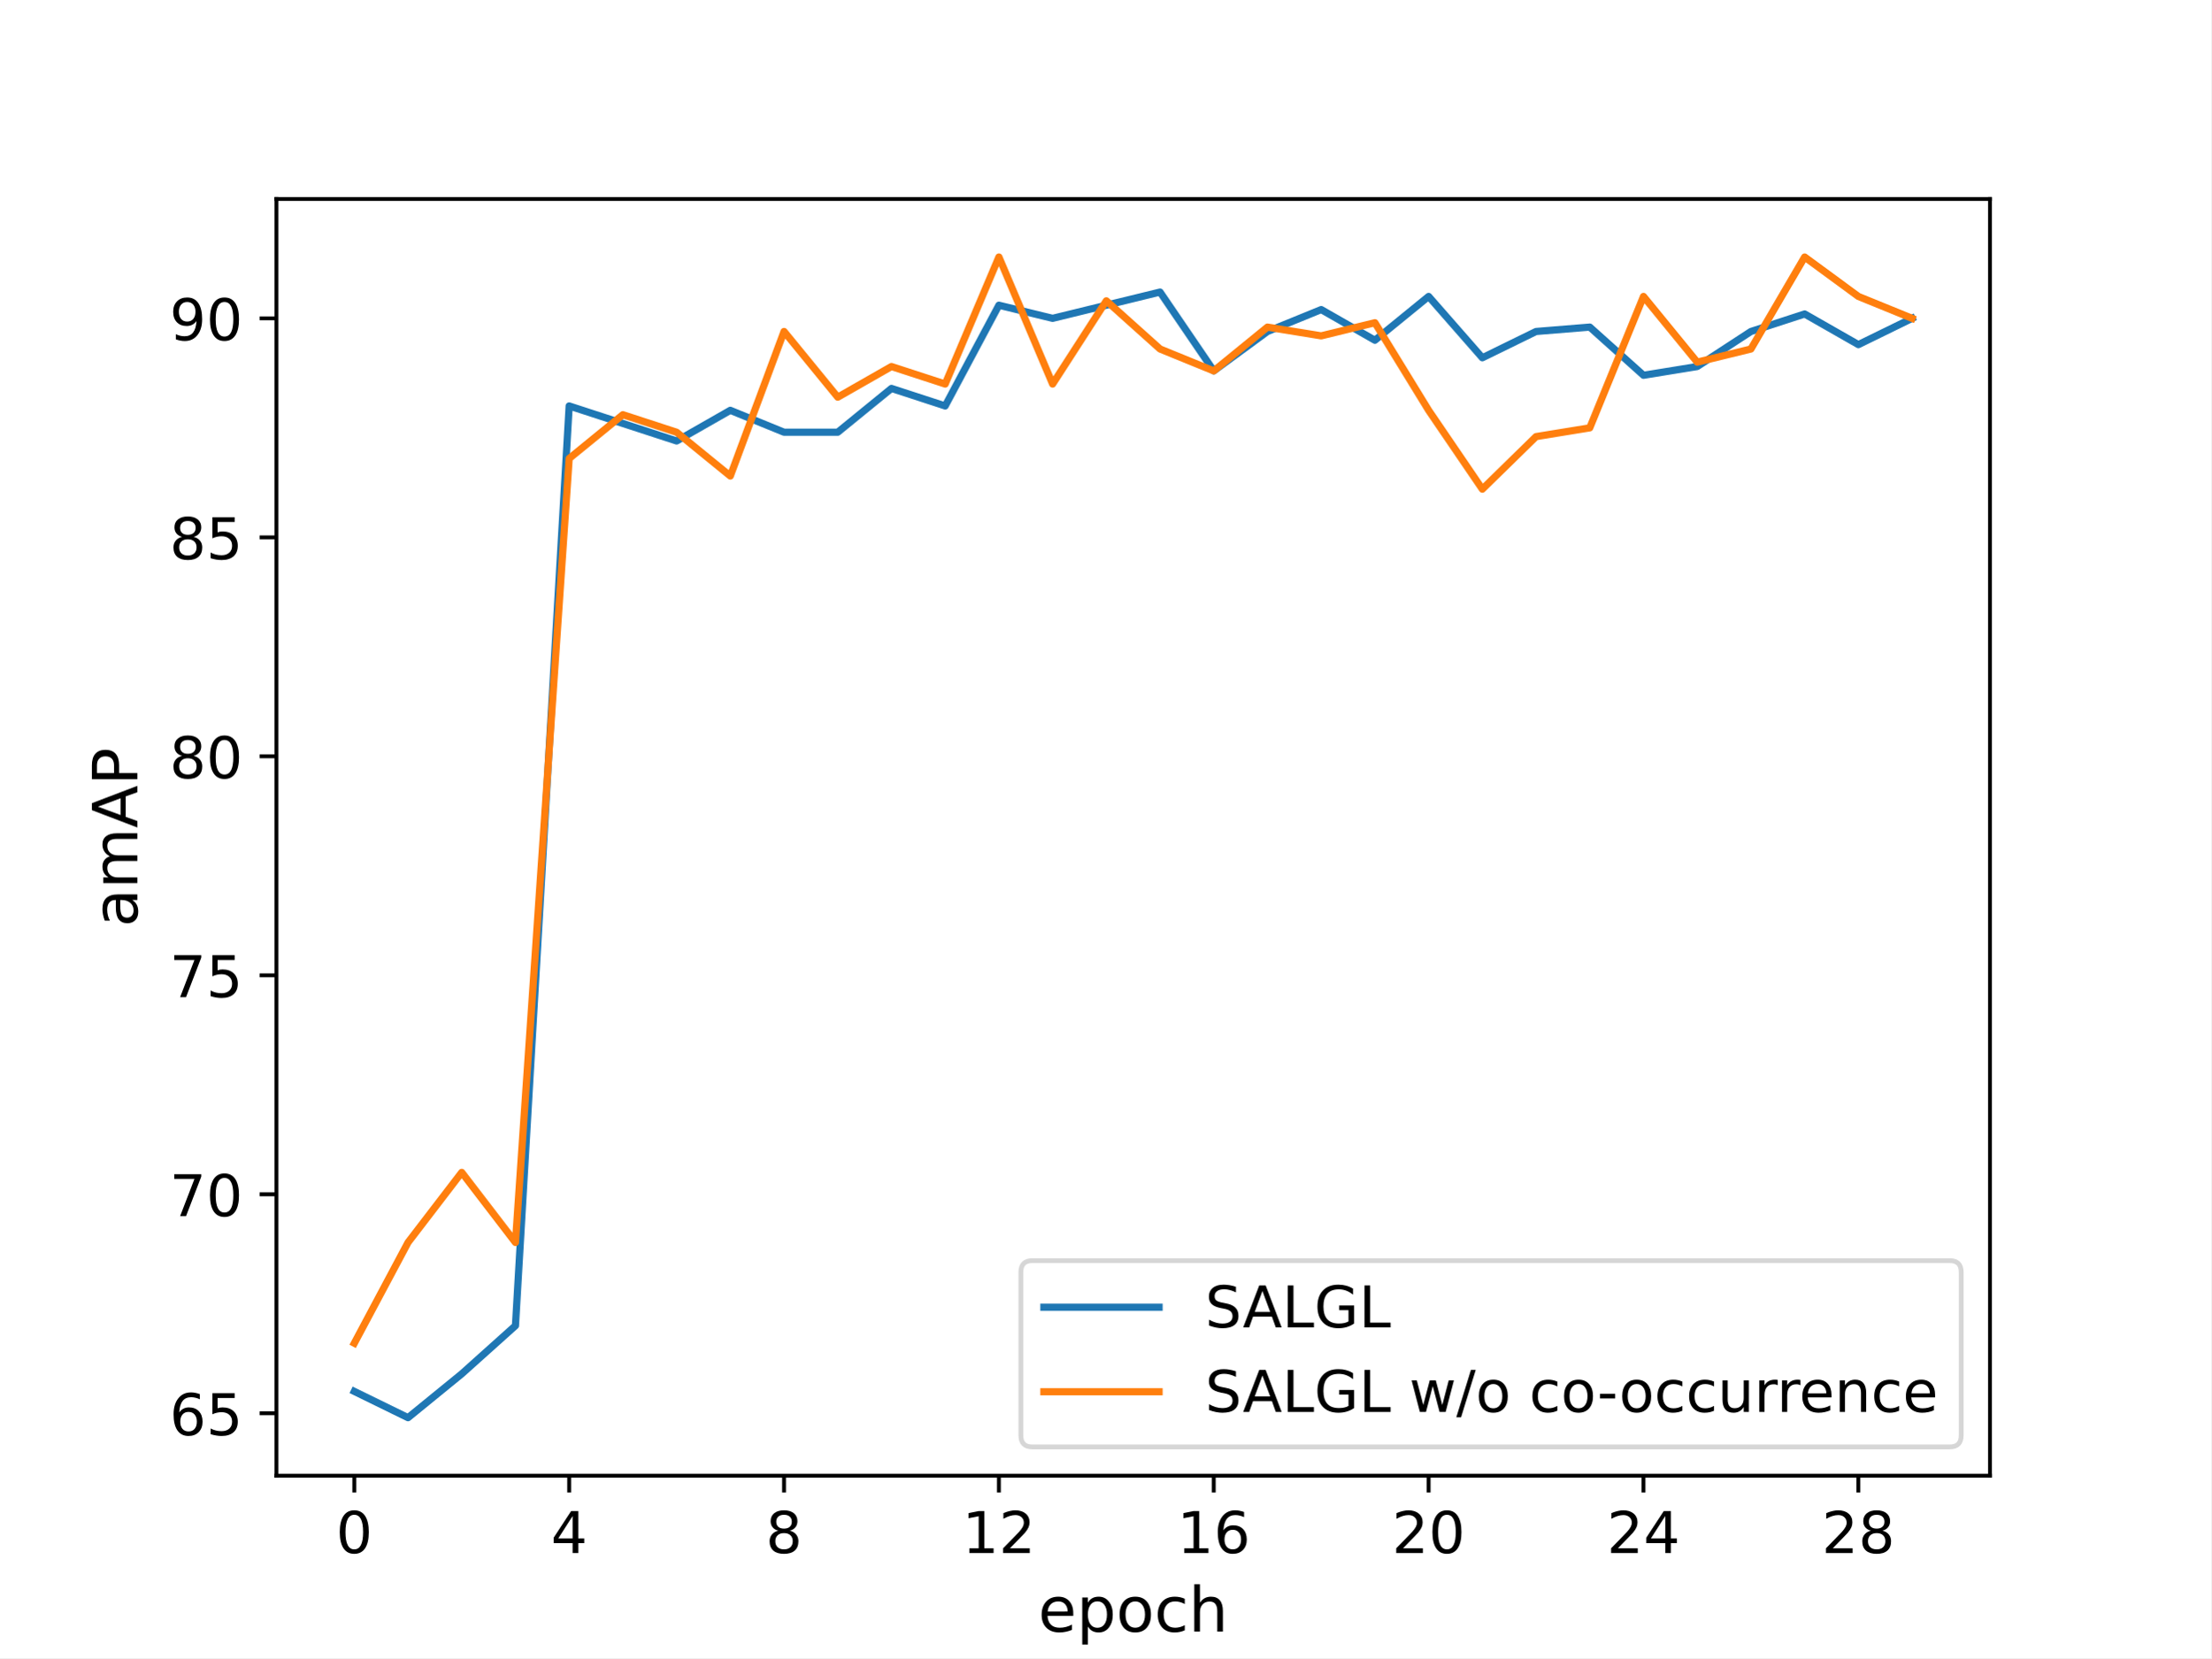
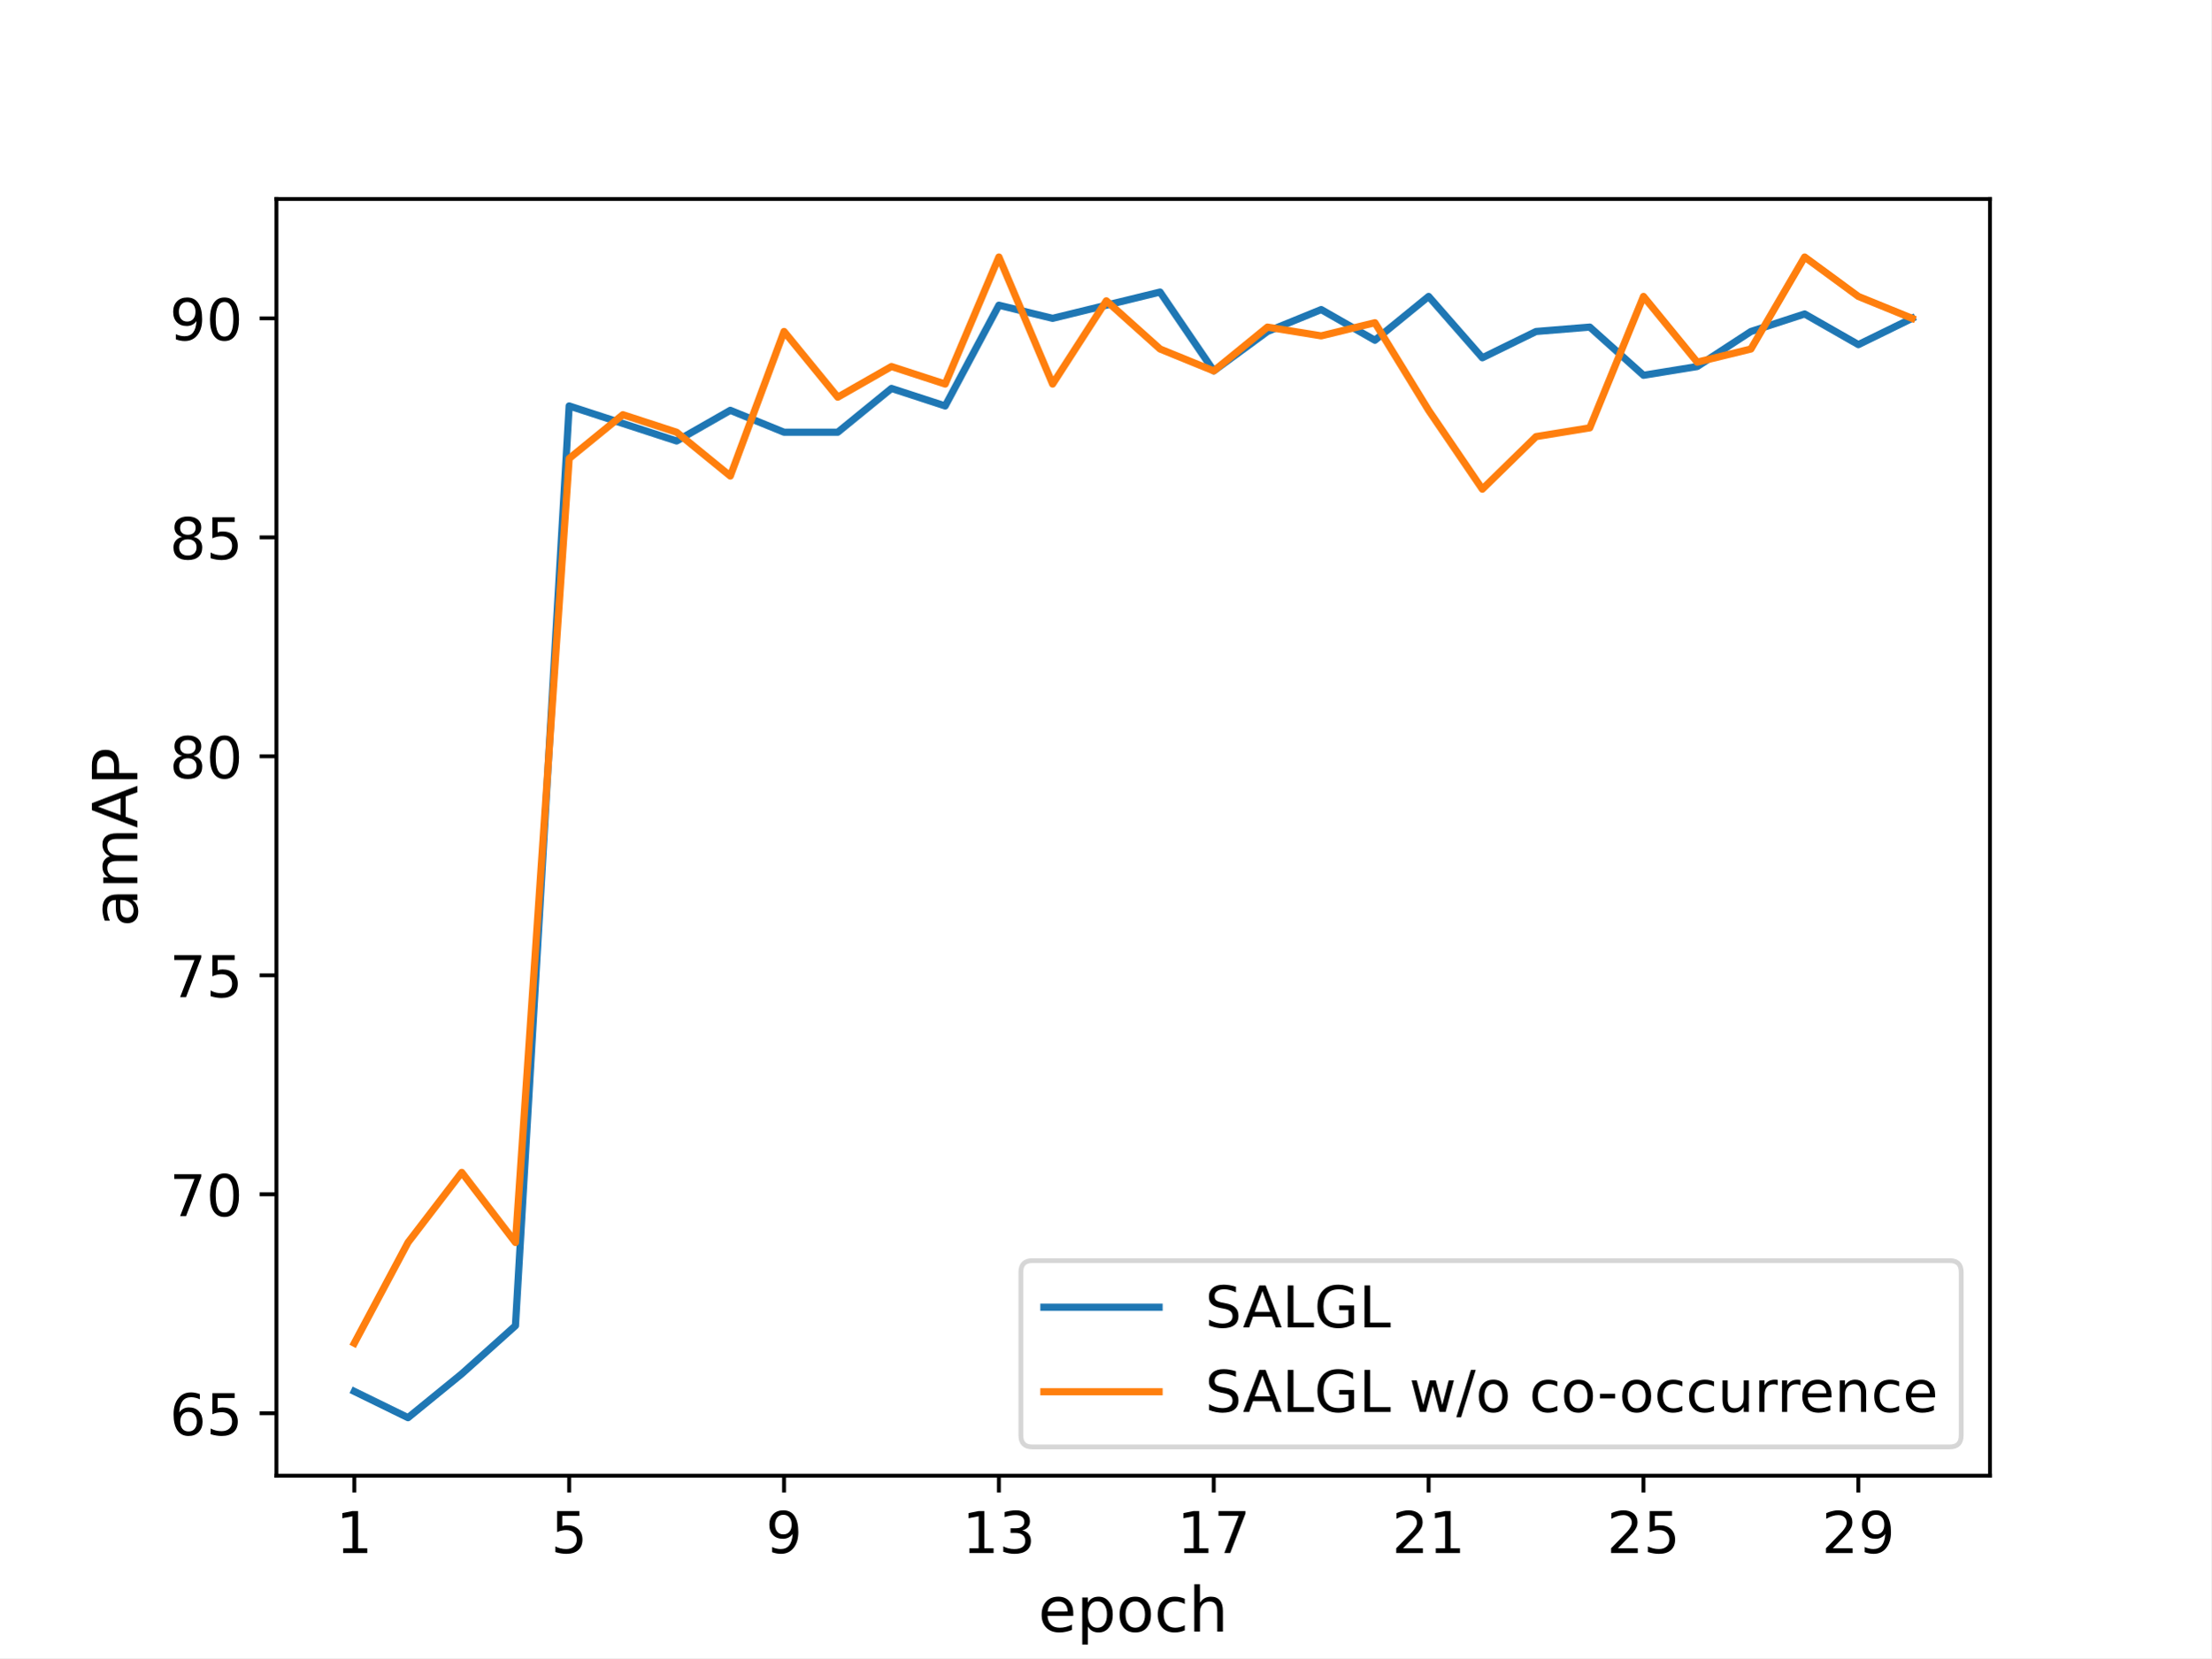
<svg xmlns="http://www.w3.org/2000/svg" xmlns:xlink="http://www.w3.org/1999/xlink" width="460.8pt" height="345.6pt" viewBox="0 0 460.8 345.6" version="1.1">
  <defs>
    <style type="text/css">*{stroke-linejoin: round; stroke-linecap: butt}</style>
  </defs>
  <g id="figure_1">
    <g id="patch_1">
      <path d="M 0 345.6  L 460.8 345.6  L 460.8 0  L 0 0  z " style="fill: #ffffff" />
    </g>
    <g id="axes_1">
      <g id="patch_2">
        <path d="M 57.6 307.584  L 414.72 307.584  L 414.72 41.472  L 57.6 41.472  z " style="fill: #ffffff" />
      </g>
      <g id="matplotlib.axis_1">
        <g id="xtick_1">
          <g id="line2d_1">
            <defs>
-               <path id="m5f0290ce56" d="M 0 0  L 0 3.5  " style="stroke: #000000; stroke-width: 0.8" />
-             </defs>
-             <g>
-               <use xlink:href="#m5f0290ce56" x="73.833" y="307.584" style="stroke: #000000; stroke-width: 0.8" />
+               <path id="m242e1152fc" d="M 0 0  L 0 3.5  " style="stroke: #000000; stroke-width: 0.8" />
+             </defs>
+             <g>
+               <use xlink:href="#m242e1152fc" x="73.833" y="307.584" style="stroke: #000000; stroke-width: 0.8" />
            </g>
          </g>
          <g id="text_1">
            <g transform="translate(70.01523 323.7021) scale(0.12 -0.12)">
              <defs>
-                 <path id="DejaVuSans-30" d="M 2034 4250  Q 1547 4250 1301 3770  Q 1056 3291 1056 2328  Q 1056 1369 1301 889  Q 1547 409 2034 409  Q 2525 409 2770 889  Q 3016 1369 3016 2328  Q 3016 3291 2770 3770  Q 2525 4250 2034 4250  z M 2034 4750  Q 2819 4750 3233 4129  Q 3647 3509 3647 2328  Q 3647 1150 3233 529  Q 2819 -91 2034 -91  Q 1250 -91 836 529  Q 422 1150 422 2328  Q 422 3509 836 4129  Q 1250 4750 2034 4750  z " transform="scale(0.015625)" />
-               </defs>
-               <use xlink:href="#DejaVuSans-30" />
+                 <path id="DejaVuSans-31" d="M 794 531  L 1825 531  L 1825 4091  L 703 3866  L 703 4441  L 1819 4666  L 2450 4666  L 2450 531  L 3481 531  L 3481 0  L 794 0  L 794 531  z " transform="scale(0.015625)" />
+               </defs>
+               <use xlink:href="#DejaVuSans-31" />
            </g>
          </g>
        </g>
        <g id="xtick_2">
          <g id="line2d_2">
            <g>
-               <use xlink:href="#m5f0290ce56" x="118.613" y="307.584" style="stroke: #000000; stroke-width: 0.8" />
+               <use xlink:href="#m242e1152fc" x="118.613" y="307.584" style="stroke: #000000; stroke-width: 0.8" />
            </g>
          </g>
          <g id="text_2">
            <g transform="translate(114.7952 323.7021) scale(0.12 -0.12)">
              <defs>
-                 <path id="DejaVuSans-34" d="M 2419 4116  L 825 1625  L 2419 1625  L 2419 4116  z M 2253 4666  L 3047 4666  L 3047 1625  L 3713 1625  L 3713 1100  L 3047 1100  L 3047 0  L 2419 0  L 2419 1100  L 313 1100  L 313 1709  L 2253 4666  z " transform="scale(0.015625)" />
-               </defs>
-               <use xlink:href="#DejaVuSans-34" />
+                 <path id="DejaVuSans-35" d="M 691 4666  L 3169 4666  L 3169 4134  L 1269 4134  L 1269 2991  Q 1406 3038 1543 3061  Q 1681 3084 1819 3084  Q 2600 3084 3056 2656  Q 3513 2228 3513 1497  Q 3513 744 3044 326  Q 2575 -91 1722 -91  Q 1428 -91 1123 -41  Q 819 9 494 109  L 494 744  Q 775 591 1075 516  Q 1375 441 1709 441  Q 2250 441 2565 725  Q 2881 1009 2881 1497  Q 2881 1984 2565 2268  Q 2250 2553 1709 2553  Q 1456 2553 1204 2497  Q 953 2441 691 2322  L 691 4666  z " transform="scale(0.015625)" />
+               </defs>
+               <use xlink:href="#DejaVuSans-35" />
            </g>
          </g>
        </g>
        <g id="xtick_3">
          <g id="line2d_3">
            <g>
-               <use xlink:href="#m5f0290ce56" x="163.393" y="307.584" style="stroke: #000000; stroke-width: 0.8" />
+               <use xlink:href="#m242e1152fc" x="163.393" y="307.584" style="stroke: #000000; stroke-width: 0.8" />
            </g>
          </g>
          <g id="text_3">
            <g transform="translate(159.5751 323.7021) scale(0.12 -0.12)">
              <defs>
-                 <path id="DejaVuSans-38" d="M 2034 2216  Q 1584 2216 1326 1975  Q 1069 1734 1069 1313  Q 1069 891 1326 650  Q 1584 409 2034 409  Q 2484 409 2743 651  Q 3003 894 3003 1313  Q 3003 1734 2745 1975  Q 2488 2216 2034 2216  z M 1403 2484  Q 997 2584 770 2862  Q 544 3141 544 3541  Q 544 4100 942 4425  Q 1341 4750 2034 4750  Q 2731 4750 3128 4425  Q 3525 4100 3525 3541  Q 3525 3141 3298 2862  Q 3072 2584 2669 2484  Q 3125 2378 3379 2068  Q 3634 1759 3634 1313  Q 3634 634 3220 271  Q 2806 -91 2034 -91  Q 1263 -91 848 271  Q 434 634 434 1313  Q 434 1759 690 2068  Q 947 2378 1403 2484  z M 1172 3481  Q 1172 3119 1398 2916  Q 1625 2713 2034 2713  Q 2441 2713 2670 2916  Q 2900 3119 2900 3481  Q 2900 3844 2670 4047  Q 2441 4250 2034 4250  Q 1625 4250 1398 4047  Q 1172 3844 1172 3481  z " transform="scale(0.015625)" />
-               </defs>
-               <use xlink:href="#DejaVuSans-38" />
+                 <path id="DejaVuSans-39" d="M 703 97  L 703 672  Q 941 559 1184 500  Q 1428 441 1663 441  Q 2288 441 2617 861  Q 2947 1281 2994 2138  Q 2813 1869 2534 1725  Q 2256 1581 1919 1581  Q 1219 1581 811 2004  Q 403 2428 403 3163  Q 403 3881 828 4315  Q 1253 4750 1959 4750  Q 2769 4750 3195 4129  Q 3622 3509 3622 2328  Q 3622 1225 3098 567  Q 2575 -91 1691 -91  Q 1453 -91 1209 -44  Q 966 3 703 97  z M 1959 2075  Q 2384 2075 2632 2365  Q 2881 2656 2881 3163  Q 2881 3666 2632 3958  Q 2384 4250 1959 4250  Q 1534 4250 1286 3958  Q 1038 3666 1038 3163  Q 1038 2656 1286 2365  Q 1534 2075 1959 2075  z " transform="scale(0.015625)" />
+               </defs>
+               <use xlink:href="#DejaVuSans-39" />
            </g>
          </g>
        </g>
        <g id="xtick_4">
          <g id="line2d_4">
            <g>
-               <use xlink:href="#m5f0290ce56" x="208.173" y="307.584" style="stroke: #000000; stroke-width: 0.8" />
+               <use xlink:href="#m242e1152fc" x="208.173" y="307.584" style="stroke: #000000; stroke-width: 0.8" />
            </g>
          </g>
          <g id="text_4">
            <g transform="translate(200.5375 323.7021) scale(0.12 -0.12)">
              <defs>
-                 <path id="DejaVuSans-31" d="M 794 531  L 1825 531  L 1825 4091  L 703 3866  L 703 4441  L 1819 4666  L 2450 4666  L 2450 531  L 3481 531  L 3481 0  L 794 0  L 794 531  z " transform="scale(0.015625)" />
-                 <path id="DejaVuSans-32" d="M 1228 531  L 3431 531  L 3431 0  L 469 0  L 469 531  Q 828 903 1448 1529  Q 2069 2156 2228 2338  Q 2531 2678 2651 2914  Q 2772 3150 2772 3378  Q 2772 3750 2511 3984  Q 2250 4219 1831 4219  Q 1534 4219 1204 4116  Q 875 4013 500 3803  L 500 4441  Q 881 4594 1212 4672  Q 1544 4750 1819 4750  Q 2544 4750 2975 4387  Q 3406 4025 3406 3419  Q 3406 3131 3298 2873  Q 3191 2616 2906 2266  Q 2828 2175 2409 1742  Q 1991 1309 1228 531  z " transform="scale(0.015625)" />
+                 <path id="DejaVuSans-33" d="M 2597 2516  Q 3050 2419 3304 2112  Q 3559 1806 3559 1356  Q 3559 666 3084 287  Q 2609 -91 1734 -91  Q 1441 -91 1130 -33  Q 819 25 488 141  L 488 750  Q 750 597 1062 519  Q 1375 441 1716 441  Q 2309 441 2620 675  Q 2931 909 2931 1356  Q 2931 1769 2642 2001  Q 2353 2234 1838 2234  L 1294 2234  L 1294 2753  L 1863 2753  Q 2328 2753 2575 2939  Q 2822 3125 2822 3475  Q 2822 3834 2567 4026  Q 2313 4219 1838 4219  Q 1578 4219 1281 4162  Q 984 4106 628 3988  L 628 4550  Q 988 4650 1302 4700  Q 1616 4750 1894 4750  Q 2613 4750 3031 4423  Q 3450 4097 3450 3541  Q 3450 3153 3228 2886  Q 3006 2619 2597 2516  z " transform="scale(0.015625)" />
              </defs>
              <use xlink:href="#DejaVuSans-31" />
-               <use xlink:href="#DejaVuSans-32" x="63.623" />
+               <use xlink:href="#DejaVuSans-33" x="63.623" />
            </g>
          </g>
        </g>
        <g id="xtick_5">
          <g id="line2d_5">
            <g>
-               <use xlink:href="#m5f0290ce56" x="252.952" y="307.584" style="stroke: #000000; stroke-width: 0.8" />
+               <use xlink:href="#m242e1152fc" x="252.952" y="307.584" style="stroke: #000000; stroke-width: 0.8" />
            </g>
          </g>
          <g id="text_5">
            <g transform="translate(245.3175 323.7021) scale(0.12 -0.12)">
              <defs>
-                 <path id="DejaVuSans-36" d="M 2113 2584  Q 1688 2584 1439 2293  Q 1191 2003 1191 1497  Q 1191 994 1439 701  Q 1688 409 2113 409  Q 2538 409 2786 701  Q 3034 994 3034 1497  Q 3034 2003 2786 2293  Q 2538 2584 2113 2584  z M 3366 4563  L 3366 3988  Q 3128 4100 2886 4159  Q 2644 4219 2406 4219  Q 1781 4219 1451 3797  Q 1122 3375 1075 2522  Q 1259 2794 1537 2939  Q 1816 3084 2150 3084  Q 2853 3084 3261 2657  Q 3669 2231 3669 1497  Q 3669 778 3244 343  Q 2819 -91 2113 -91  Q 1303 -91 875 529  Q 447 1150 447 2328  Q 447 3434 972 4092  Q 1497 4750 2381 4750  Q 2619 4750 2861 4703  Q 3103 4656 3366 4563  z " transform="scale(0.015625)" />
+                 <path id="DejaVuSans-37" d="M 525 4666  L 3525 4666  L 3525 4397  L 1831 0  L 1172 0  L 2766 4134  L 525 4134  L 525 4666  z " transform="scale(0.015625)" />
              </defs>
              <use xlink:href="#DejaVuSans-31" />
-               <use xlink:href="#DejaVuSans-36" x="63.623" />
+               <use xlink:href="#DejaVuSans-37" x="63.623" />
            </g>
          </g>
        </g>
        <g id="xtick_6">
          <g id="line2d_6">
            <g>
-               <use xlink:href="#m5f0290ce56" x="297.732" y="307.584" style="stroke: #000000; stroke-width: 0.8" />
+               <use xlink:href="#m242e1152fc" x="297.732" y="307.584" style="stroke: #000000; stroke-width: 0.8" />
            </g>
          </g>
          <g id="text_6">
            <g transform="translate(290.0974 323.7021) scale(0.12 -0.12)">
+               <defs>
+                 <path id="DejaVuSans-32" d="M 1228 531  L 3431 531  L 3431 0  L 469 0  L 469 531  Q 828 903 1448 1529  Q 2069 2156 2228 2338  Q 2531 2678 2651 2914  Q 2772 3150 2772 3378  Q 2772 3750 2511 3984  Q 2250 4219 1831 4219  Q 1534 4219 1204 4116  Q 875 4013 500 3803  L 500 4441  Q 881 4594 1212 4672  Q 1544 4750 1819 4750  Q 2544 4750 2975 4387  Q 3406 4025 3406 3419  Q 3406 3131 3298 2873  Q 3191 2616 2906 2266  Q 2828 2175 2409 1742  Q 1991 1309 1228 531  z " transform="scale(0.015625)" />
+               </defs>
              <use xlink:href="#DejaVuSans-32" />
-               <use xlink:href="#DejaVuSans-30" x="63.623" />
+               <use xlink:href="#DejaVuSans-31" x="63.623" />
            </g>
          </g>
        </g>
        <g id="xtick_7">
          <g id="line2d_7">
            <g>
-               <use xlink:href="#m5f0290ce56" x="342.512" y="307.584" style="stroke: #000000; stroke-width: 0.8" />
+               <use xlink:href="#m242e1152fc" x="342.512" y="307.584" style="stroke: #000000; stroke-width: 0.8" />
            </g>
          </g>
          <g id="text_7">
            <g transform="translate(334.8774 323.7021) scale(0.12 -0.12)">
              <use xlink:href="#DejaVuSans-32" />
-               <use xlink:href="#DejaVuSans-34" x="63.623" />
+               <use xlink:href="#DejaVuSans-35" x="63.623" />
            </g>
          </g>
        </g>
        <g id="xtick_8">
          <g id="line2d_8">
            <g>
-               <use xlink:href="#m5f0290ce56" x="387.292" y="307.584" style="stroke: #000000; stroke-width: 0.8" />
+               <use xlink:href="#m242e1152fc" x="387.292" y="307.584" style="stroke: #000000; stroke-width: 0.8" />
            </g>
          </g>
          <g id="text_8">
            <g transform="translate(379.6573 323.7021) scale(0.12 -0.12)">
              <use xlink:href="#DejaVuSans-32" />
-               <use xlink:href="#DejaVuSans-38" x="63.623" />
+               <use xlink:href="#DejaVuSans-39" x="63.623" />
            </g>
          </g>
        </g>
        <g id="text_9">
          <g transform="translate(216.3634 340.0757) scale(0.13 -0.13)">
            <defs>
              <path id="DejaVuSans-65" d="M 3597 1894  L 3597 1613  L 953 1613  Q 991 1019 1311 708  Q 1631 397 2203 397  Q 2534 397 2845 478  Q 3156 559 3463 722  L 3463 178  Q 3153 47 2828 -22  Q 2503 -91 2169 -91  Q 1331 -91 842 396  Q 353 884 353 1716  Q 353 2575 817 3079  Q 1281 3584 2069 3584  Q 2775 3584 3186 3129  Q 3597 2675 3597 1894  z M 3022 2063  Q 3016 2534 2758 2815  Q 2500 3097 2075 3097  Q 1594 3097 1305 2825  Q 1016 2553 972 2059  L 3022 2063  z " transform="scale(0.015625)" />
              <path id="DejaVuSans-70" d="M 1159 525  L 1159 -1331  L 581 -1331  L 581 3500  L 1159 3500  L 1159 2969  Q 1341 3281 1617 3432  Q 1894 3584 2278 3584  Q 2916 3584 3314 3078  Q 3713 2572 3713 1747  Q 3713 922 3314 415  Q 2916 -91 2278 -91  Q 1894 -91 1617 61  Q 1341 213 1159 525  z M 3116 1747  Q 3116 2381 2855 2742  Q 2594 3103 2138 3103  Q 1681 3103 1420 2742  Q 1159 2381 1159 1747  Q 1159 1113 1420 752  Q 1681 391 2138 391  Q 2594 391 2855 752  Q 3116 1113 3116 1747  z " transform="scale(0.015625)" />
              <path id="DejaVuSans-6f" d="M 1959 3097  Q 1497 3097 1228 2736  Q 959 2375 959 1747  Q 959 1119 1226 758  Q 1494 397 1959 397  Q 2419 397 2687 759  Q 2956 1122 2956 1747  Q 2956 2369 2687 2733  Q 2419 3097 1959 3097  z M 1959 3584  Q 2709 3584 3137 3096  Q 3566 2609 3566 1747  Q 3566 888 3137 398  Q 2709 -91 1959 -91  Q 1206 -91 779 398  Q 353 888 353 1747  Q 353 2609 779 3096  Q 1206 3584 1959 3584  z " transform="scale(0.015625)" />
              <path id="DejaVuSans-63" d="M 3122 3366  L 3122 2828  Q 2878 2963 2633 3030  Q 2388 3097 2138 3097  Q 1578 3097 1268 2742  Q 959 2388 959 1747  Q 959 1106 1268 751  Q 1578 397 2138 397  Q 2388 397 2633 464  Q 2878 531 3122 666  L 3122 134  Q 2881 22 2623 -34  Q 2366 -91 2075 -91  Q 1284 -91 818 406  Q 353 903 353 1747  Q 353 2603 823 3093  Q 1294 3584 2113 3584  Q 2378 3584 2631 3529  Q 2884 3475 3122 3366  z " transform="scale(0.015625)" />
              <path id="DejaVuSans-68" d="M 3513 2113  L 3513 0  L 2938 0  L 2938 2094  Q 2938 2591 2744 2837  Q 2550 3084 2163 3084  Q 1697 3084 1428 2787  Q 1159 2491 1159 1978  L 1159 0  L 581 0  L 581 4863  L 1159 4863  L 1159 2956  Q 1366 3272 1645 3428  Q 1925 3584 2291 3584  Q 2894 3584 3203 3211  Q 3513 2838 3513 2113  z " transform="scale(0.015625)" />
            </defs>
            <use xlink:href="#DejaVuSans-65" />
            <use xlink:href="#DejaVuSans-70" x="61.523" />
            <use xlink:href="#DejaVuSans-6f" x="125" />
            <use xlink:href="#DejaVuSans-63" x="186.182" />
            <use xlink:href="#DejaVuSans-68" x="241.162" />
          </g>
        </g>
      </g>
      <g id="matplotlib.axis_2">
        <g id="ytick_1">
          <g id="line2d_9">
            <defs>
-               <path id="m966cf0886a" d="M 0 0  L -3.5 0  " style="stroke: #000000; stroke-width: 0.8" />
-             </defs>
-             <g>
-               <use xlink:href="#m966cf0886a" x="57.6" y="294.575" style="stroke: #000000; stroke-width: 0.8" />
+               <path id="m60dd4a2f71" d="M 0 0  L -3.5 0  " style="stroke: #000000; stroke-width: 0.8" />
+             </defs>
+             <g>
+               <use xlink:href="#m60dd4a2f71" x="57.6" y="294.575" style="stroke: #000000; stroke-width: 0.8" />
            </g>
          </g>
          <g id="text_10">
            <g transform="translate(35.33 299.1342) scale(0.12 -0.12)">
              <defs>
-                 <path id="DejaVuSans-35" d="M 691 4666  L 3169 4666  L 3169 4134  L 1269 4134  L 1269 2991  Q 1406 3038 1543 3061  Q 1681 3084 1819 3084  Q 2600 3084 3056 2656  Q 3513 2228 3513 1497  Q 3513 744 3044 326  Q 2575 -91 1722 -91  Q 1428 -91 1123 -41  Q 819 9 494 109  L 494 744  Q 775 591 1075 516  Q 1375 441 1709 441  Q 2250 441 2565 725  Q 2881 1009 2881 1497  Q 2881 1984 2565 2268  Q 2250 2553 1709 2553  Q 1456 2553 1204 2497  Q 953 2441 691 2322  L 691 4666  z " transform="scale(0.015625)" />
+                 <path id="DejaVuSans-36" d="M 2113 2584  Q 1688 2584 1439 2293  Q 1191 2003 1191 1497  Q 1191 994 1439 701  Q 1688 409 2113 409  Q 2538 409 2786 701  Q 3034 994 3034 1497  Q 3034 2003 2786 2293  Q 2538 2584 2113 2584  z M 3366 4563  L 3366 3988  Q 3128 4100 2886 4159  Q 2644 4219 2406 4219  Q 1781 4219 1451 3797  Q 1122 3375 1075 2522  Q 1259 2794 1537 2939  Q 1816 3084 2150 3084  Q 2853 3084 3261 2657  Q 3669 2231 3669 1497  Q 3669 778 3244 343  Q 2819 -91 2113 -91  Q 1303 -91 875 529  Q 447 1150 447 2328  Q 447 3434 972 4092  Q 1497 4750 2381 4750  Q 2619 4750 2861 4703  Q 3103 4656 3366 4563  z " transform="scale(0.015625)" />
              </defs>
              <use xlink:href="#DejaVuSans-36" />
              <use xlink:href="#DejaVuSans-35" x="63.623" />
            </g>
          </g>
        </g>
        <g id="ytick_2">
          <g id="line2d_10">
            <g>
-               <use xlink:href="#m966cf0886a" x="57.6" y="248.93" style="stroke: #000000; stroke-width: 0.8" />
+               <use xlink:href="#m60dd4a2f71" x="57.6" y="248.93" style="stroke: #000000; stroke-width: 0.8" />
            </g>
          </g>
          <g id="text_11">
            <g transform="translate(35.33 253.4889) scale(0.12 -0.12)">
              <defs>
-                 <path id="DejaVuSans-37" d="M 525 4666  L 3525 4666  L 3525 4397  L 1831 0  L 1172 0  L 2766 4134  L 525 4134  L 525 4666  z " transform="scale(0.015625)" />
+                 <path id="DejaVuSans-30" d="M 2034 4250  Q 1547 4250 1301 3770  Q 1056 3291 1056 2328  Q 1056 1369 1301 889  Q 1547 409 2034 409  Q 2525 409 2770 889  Q 3016 1369 3016 2328  Q 3016 3291 2770 3770  Q 2525 4250 2034 4250  z M 2034 4750  Q 2819 4750 3233 4129  Q 3647 3509 3647 2328  Q 3647 1150 3233 529  Q 2819 -91 2034 -91  Q 1250 -91 836 529  Q 422 1150 422 2328  Q 422 3509 836 4129  Q 1250 4750 2034 4750  z " transform="scale(0.015625)" />
              </defs>
              <use xlink:href="#DejaVuSans-37" />
              <use xlink:href="#DejaVuSans-30" x="63.623" />
            </g>
          </g>
        </g>
        <g id="ytick_3">
          <g id="line2d_11">
            <g>
-               <use xlink:href="#m966cf0886a" x="57.6" y="203.285" style="stroke: #000000; stroke-width: 0.8" />
+               <use xlink:href="#m60dd4a2f71" x="57.6" y="203.285" style="stroke: #000000; stroke-width: 0.8" />
            </g>
          </g>
          <g id="text_12">
            <g transform="translate(35.33 207.8436) scale(0.12 -0.12)">
              <use xlink:href="#DejaVuSans-37" />
              <use xlink:href="#DejaVuSans-35" x="63.623" />
            </g>
          </g>
        </g>
        <g id="ytick_4">
          <g id="line2d_12">
            <g>
-               <use xlink:href="#m966cf0886a" x="57.6" y="157.639" style="stroke: #000000; stroke-width: 0.8" />
+               <use xlink:href="#m60dd4a2f71" x="57.6" y="157.639" style="stroke: #000000; stroke-width: 0.8" />
            </g>
          </g>
          <g id="text_13">
            <g transform="translate(35.33 162.1983) scale(0.12 -0.12)">
+               <defs>
+                 <path id="DejaVuSans-38" d="M 2034 2216  Q 1584 2216 1326 1975  Q 1069 1734 1069 1313  Q 1069 891 1326 650  Q 1584 409 2034 409  Q 2484 409 2743 651  Q 3003 894 3003 1313  Q 3003 1734 2745 1975  Q 2488 2216 2034 2216  z M 1403 2484  Q 997 2584 770 2862  Q 544 3141 544 3541  Q 544 4100 942 4425  Q 1341 4750 2034 4750  Q 2731 4750 3128 4425  Q 3525 4100 3525 3541  Q 3525 3141 3298 2862  Q 3072 2584 2669 2484  Q 3125 2378 3379 2068  Q 3634 1759 3634 1313  Q 3634 634 3220 271  Q 2806 -91 2034 -91  Q 1263 -91 848 271  Q 434 634 434 1313  Q 434 1759 690 2068  Q 947 2378 1403 2484  z M 1172 3481  Q 1172 3119 1398 2916  Q 1625 2713 2034 2713  Q 2441 2713 2670 2916  Q 2900 3119 2900 3481  Q 2900 3844 2670 4047  Q 2441 4250 2034 4250  Q 1625 4250 1398 4047  Q 1172 3844 1172 3481  z " transform="scale(0.015625)" />
+               </defs>
              <use xlink:href="#DejaVuSans-38" />
              <use xlink:href="#DejaVuSans-30" x="63.623" />
            </g>
          </g>
        </g>
        <g id="ytick_5">
          <g id="line2d_13">
            <g>
-               <use xlink:href="#m966cf0886a" x="57.6" y="111.994" style="stroke: #000000; stroke-width: 0.8" />
+               <use xlink:href="#m60dd4a2f71" x="57.6" y="111.994" style="stroke: #000000; stroke-width: 0.8" />
            </g>
          </g>
          <g id="text_14">
            <g transform="translate(35.33 116.553) scale(0.12 -0.12)">
              <use xlink:href="#DejaVuSans-38" />
              <use xlink:href="#DejaVuSans-35" x="63.623" />
            </g>
          </g>
        </g>
        <g id="ytick_6">
          <g id="line2d_14">
            <g>
-               <use xlink:href="#m966cf0886a" x="57.6" y="66.349" style="stroke: #000000; stroke-width: 0.8" />
+               <use xlink:href="#m60dd4a2f71" x="57.6" y="66.349" style="stroke: #000000; stroke-width: 0.8" />
            </g>
          </g>
          <g id="text_15">
            <g transform="translate(35.33 70.90774) scale(0.12 -0.12)">
-               <defs>
-                 <path id="DejaVuSans-39" d="M 703 97  L 703 672  Q 941 559 1184 500  Q 1428 441 1663 441  Q 2288 441 2617 861  Q 2947 1281 2994 2138  Q 2813 1869 2534 1725  Q 2256 1581 1919 1581  Q 1219 1581 811 2004  Q 403 2428 403 3163  Q 403 3881 828 4315  Q 1253 4750 1959 4750  Q 2769 4750 3195 4129  Q 3622 3509 3622 2328  Q 3622 1225 3098 567  Q 2575 -91 1691 -91  Q 1453 -91 1209 -44  Q 966 3 703 97  z M 1959 2075  Q 2384 2075 2632 2365  Q 2881 2656 2881 3163  Q 2881 3666 2632 3958  Q 2384 4250 1959 4250  Q 1534 4250 1286 3958  Q 1038 3666 1038 3163  Q 1038 2656 1286 2365  Q 1534 2075 1959 2075  z " transform="scale(0.015625)" />
-               </defs>
              <use xlink:href="#DejaVuSans-39" />
              <use xlink:href="#DejaVuSans-30" x="63.623" />
            </g>
          </g>
        </g>
        <g id="text_16">
          <g transform="translate(28.62641 193.2084) rotate(-90) scale(0.13 -0.13)">
            <defs>
              <path id="DejaVuSans-61" d="M 2194 1759  Q 1497 1759 1228 1600  Q 959 1441 959 1056  Q 959 750 1161 570  Q 1363 391 1709 391  Q 2188 391 2477 730  Q 2766 1069 2766 1631  L 2766 1759  L 2194 1759  z M 3341 1997  L 3341 0  L 2766 0  L 2766 531  Q 2569 213 2275 61  Q 1981 -91 1556 -91  Q 1019 -91 701 211  Q 384 513 384 1019  Q 384 1609 779 1909  Q 1175 2209 1959 2209  L 2766 2209  L 2766 2266  Q 2766 2663 2505 2880  Q 2244 3097 1772 3097  Q 1472 3097 1187 3025  Q 903 2953 641 2809  L 641 3341  Q 956 3463 1253 3523  Q 1550 3584 1831 3584  Q 2591 3584 2966 3190  Q 3341 2797 3341 1997  z " transform="scale(0.015625)" />
              <path id="DejaVuSans-6d" d="M 3328 2828  Q 3544 3216 3844 3400  Q 4144 3584 4550 3584  Q 5097 3584 5394 3201  Q 5691 2819 5691 2113  L 5691 0  L 5113 0  L 5113 2094  Q 5113 2597 4934 2840  Q 4756 3084 4391 3084  Q 3944 3084 3684 2787  Q 3425 2491 3425 1978  L 3425 0  L 2847 0  L 2847 2094  Q 2847 2600 2669 2842  Q 2491 3084 2119 3084  Q 1678 3084 1418 2786  Q 1159 2488 1159 1978  L 1159 0  L 581 0  L 581 3500  L 1159 3500  L 1159 2956  Q 1356 3278 1631 3431  Q 1906 3584 2284 3584  Q 2666 3584 2933 3390  Q 3200 3197 3328 2828  z " transform="scale(0.015625)" />
              <path id="DejaVuSans-41" d="M 2188 4044  L 1331 1722  L 3047 1722  L 2188 4044  z M 1831 4666  L 2547 4666  L 4325 0  L 3669 0  L 3244 1197  L 1141 1197  L 716 0  L 50 0  L 1831 4666  z " transform="scale(0.015625)" />
              <path id="DejaVuSans-50" d="M 1259 4147  L 1259 2394  L 2053 2394  Q 2494 2394 2734 2622  Q 2975 2850 2975 3272  Q 2975 3691 2734 3919  Q 2494 4147 2053 4147  L 1259 4147  z M 628 4666  L 2053 4666  Q 2838 4666 3239 4311  Q 3641 3956 3641 3272  Q 3641 2581 3239 2228  Q 2838 1875 2053 1875  L 1259 1875  L 1259 0  L 628 0  L 628 4666  z " transform="scale(0.015625)" />
            </defs>
            <use xlink:href="#DejaVuSans-61" />
            <use xlink:href="#DejaVuSans-6d" x="61.279" />
            <use xlink:href="#DejaVuSans-41" x="158.691" />
            <use xlink:href="#DejaVuSans-50" x="227.1" />
          </g>
        </g>
      </g>
      <g id="line2d_15">
-         <path d="M 73.833 290.011  L 85.028 295.488  L 96.223 286.359  L 107.418 276.317  L 118.613 84.607  L 129.808 88.258  L 141.003 91.91  L 152.198 85.52  L 163.393 90.084  L 174.588 90.084  L 185.783 80.955  L 196.978 84.607  L 208.173 63.61  L 219.368 66.349  L 230.563 63.61  L 241.757 60.871  L 252.952 77.304  L 264.147 69.087  L 275.342 64.523  L 286.537 70.913  L 297.732 61.784  L 308.927 74.565  L 320.122 69.087  L 331.317 68.174  L 342.512 78.216  L 353.707 76.391  L 364.902 69.087  L 376.097 65.436  L 387.292 71.826  L 398.487 66.349  " clip-path="url(#pd2e239f1da)" style="fill: none; stroke: #1f77b4; stroke-width: 1.5; stroke-linecap: square" />
+         <path d="M 73.833 290.011  L 85.028 295.488  L 96.223 286.359  L 107.418 276.317  L 118.613 84.607  L 129.808 88.258  L 141.003 91.91  L 152.198 85.52  L 163.393 90.084  L 174.588 90.084  L 185.783 80.955  L 196.978 84.607  L 208.173 63.61  L 219.368 66.349  L 230.563 63.61  L 241.757 60.871  L 252.952 77.304  L 264.147 69.087  L 275.342 64.523  L 286.537 70.913  L 297.732 61.784  L 308.927 74.565  L 320.122 69.087  L 331.317 68.174  L 342.512 78.216  L 353.707 76.391  L 364.902 69.087  L 376.097 65.436  L 387.292 71.826  L 398.487 66.349  " clip-path="url(#pa7bf84193d)" style="fill: none; stroke: #1f77b4; stroke-width: 1.5; stroke-linecap: square" />
      </g>
      <g id="line2d_16">
-         <path d="M 73.833 279.969  L 85.028 258.972  L 96.223 244.365  L 107.418 258.972  L 118.613 95.562  L 129.808 86.433  L 141.003 90.084  L 152.198 99.213  L 163.393 69.087  L 174.588 82.781  L 185.783 76.391  L 196.978 80.042  L 208.173 53.568  L 219.368 80.042  L 230.563 62.697  L 241.757 72.739  L 252.952 77.304  L 264.147 68.174  L 275.342 70  L 286.537 67.262  L 297.732 85.52  L 308.927 101.952  L 320.122 90.997  L 331.317 89.171  L 342.512 61.784  L 353.707 75.478  L 364.902 72.739  L 376.097 53.568  L 387.292 61.784  L 398.487 66.349  " clip-path="url(#pd2e239f1da)" style="fill: none; stroke: #ff7f0e; stroke-width: 1.5; stroke-linecap: square" />
+         <path d="M 73.833 279.969  L 85.028 258.972  L 96.223 244.365  L 107.418 258.972  L 118.613 95.562  L 129.808 86.433  L 141.003 90.084  L 152.198 99.213  L 163.393 69.087  L 174.588 82.781  L 185.783 76.391  L 196.978 80.042  L 208.173 53.568  L 219.368 80.042  L 230.563 62.697  L 241.757 72.739  L 252.952 77.304  L 264.147 68.174  L 275.342 70  L 286.537 67.262  L 297.732 85.52  L 308.927 101.952  L 320.122 90.997  L 331.317 89.171  L 342.512 61.784  L 353.707 75.478  L 364.902 72.739  L 376.097 53.568  L 387.292 61.784  L 398.487 66.349  " clip-path="url(#pa7bf84193d)" style="fill: none; stroke: #ff7f0e; stroke-width: 1.5; stroke-linecap: square" />
      </g>
      <g id="patch_3">
        <path d="M 57.6 307.584  L 57.6 41.472  " style="fill: none; stroke: #000000; stroke-width: 0.8; stroke-linejoin: miter; stroke-linecap: square" />
      </g>
      <g id="patch_4">
        <path d="M 414.72 307.584  L 414.72 41.472  " style="fill: none; stroke: #000000; stroke-width: 0.8; stroke-linejoin: miter; stroke-linecap: square" />
      </g>
      <g id="patch_5">
        <path d="M 57.6 307.584  L 414.72 307.584  " style="fill: none; stroke: #000000; stroke-width: 0.8; stroke-linejoin: miter; stroke-linecap: square" />
      </g>
      <g id="patch_6">
        <path d="M 57.6 41.472  L 414.72 41.472  " style="fill: none; stroke: #000000; stroke-width: 0.8; stroke-linejoin: miter; stroke-linecap: square" />
      </g>
      <g id="legend_1">
        <g id="patch_7">
          <path d="M 215.151 301.584  L 406.32 301.584  Q 408.72 301.584 408.72 299.184  L 408.72 265.156  Q 408.72 262.757 406.32 262.757  L 215.151 262.757  Q 212.751 262.757 212.751 265.156  L 212.751 299.184  Q 212.751 301.584 215.151 301.584  z " style="fill: #ffffff; opacity: 0.8; stroke: #cccccc; stroke-linejoin: miter" />
        </g>
        <g id="line2d_17">
          <path d="M 217.551 272.475  L 229.551 272.475  L 241.551 272.475  " style="fill: none; stroke: #1f77b4; stroke-width: 1.5; stroke-linecap: square" />
        </g>
        <g id="text_17">
          <g transform="translate(251.1506 276.6746) scale(0.12 -0.12)">
            <defs>
              <path id="DejaVuSans-53" d="M 3425 4513  L 3425 3897  Q 3066 4069 2747 4153  Q 2428 4238 2131 4238  Q 1616 4238 1336 4038  Q 1056 3838 1056 3469  Q 1056 3159 1242 3001  Q 1428 2844 1947 2747  L 2328 2669  Q 3034 2534 3370 2195  Q 3706 1856 3706 1288  Q 3706 609 3251 259  Q 2797 -91 1919 -91  Q 1588 -91 1214 -16  Q 841 59 441 206  L 441 856  Q 825 641 1194 531  Q 1563 422 1919 422  Q 2459 422 2753 634  Q 3047 847 3047 1241  Q 3047 1584 2836 1778  Q 2625 1972 2144 2069  L 1759 2144  Q 1053 2284 737 2584  Q 422 2884 422 3419  Q 422 4038 858 4394  Q 1294 4750 2059 4750  Q 2388 4750 2728 4690  Q 3069 4631 3425 4513  z " transform="scale(0.015625)" />
              <path id="DejaVuSans-4c" d="M 628 4666  L 1259 4666  L 1259 531  L 3531 531  L 3531 0  L 628 0  L 628 4666  z " transform="scale(0.015625)" />
              <path id="DejaVuSans-47" d="M 3809 666  L 3809 1919  L 2778 1919  L 2778 2438  L 4434 2438  L 4434 434  Q 4069 175 3628 42  Q 3188 -91 2688 -91  Q 1594 -91 976 548  Q 359 1188 359 2328  Q 359 3472 976 4111  Q 1594 4750 2688 4750  Q 3144 4750 3555 4637  Q 3966 4525 4313 4306  L 4313 3634  Q 3963 3931 3569 4081  Q 3175 4231 2741 4231  Q 1884 4231 1454 3753  Q 1025 3275 1025 2328  Q 1025 1384 1454 906  Q 1884 428 2741 428  Q 3075 428 3337 486  Q 3600 544 3809 666  z " transform="scale(0.015625)" />
            </defs>
            <use xlink:href="#DejaVuSans-53" />
            <use xlink:href="#DejaVuSans-41" x="65.352" />
            <use xlink:href="#DejaVuSans-4c" x="133.76" />
            <use xlink:href="#DejaVuSans-47" x="189.473" />
            <use xlink:href="#DejaVuSans-4c" x="266.963" />
          </g>
        </g>
        <g id="line2d_18">
          <path d="M 217.551 290.088  L 229.551 290.088  L 241.551 290.088  " style="fill: none; stroke: #ff7f0e; stroke-width: 1.5; stroke-linecap: square" />
        </g>
        <g id="text_18">
          <g transform="translate(251.1506 294.2884) scale(0.12 -0.12)">
            <defs>
              <path id="DejaVuSans-20" transform="scale(0.015625)" />
              <path id="DejaVuSans-77" d="M 269 3500  L 844 3500  L 1563 769  L 2278 3500  L 2956 3500  L 3675 769  L 4391 3500  L 4966 3500  L 4050 0  L 3372 0  L 2619 2869  L 1863 0  L 1184 0  L 269 3500  z " transform="scale(0.015625)" />
              <path id="DejaVuSans-2f" d="M 1625 4666  L 2156 4666  L 531 -594  L 0 -594  L 1625 4666  z " transform="scale(0.015625)" />
              <path id="DejaVuSans-2d" d="M 313 2009  L 1997 2009  L 1997 1497  L 313 1497  L 313 2009  z " transform="scale(0.015625)" />
              <path id="DejaVuSans-75" d="M 544 1381  L 544 3500  L 1119 3500  L 1119 1403  Q 1119 906 1312 657  Q 1506 409 1894 409  Q 2359 409 2629 706  Q 2900 1003 2900 1516  L 2900 3500  L 3475 3500  L 3475 0  L 2900 0  L 2900 538  Q 2691 219 2414 64  Q 2138 -91 1772 -91  Q 1169 -91 856 284  Q 544 659 544 1381  z M 1991 3584  L 1991 3584  z " transform="scale(0.015625)" />
              <path id="DejaVuSans-72" d="M 2631 2963  Q 2534 3019 2420 3045  Q 2306 3072 2169 3072  Q 1681 3072 1420 2755  Q 1159 2438 1159 1844  L 1159 0  L 581 0  L 581 3500  L 1159 3500  L 1159 2956  Q 1341 3275 1631 3429  Q 1922 3584 2338 3584  Q 2397 3584 2469 3576  Q 2541 3569 2628 3553  L 2631 2963  z " transform="scale(0.015625)" />
              <path id="DejaVuSans-6e" d="M 3513 2113  L 3513 0  L 2938 0  L 2938 2094  Q 2938 2591 2744 2837  Q 2550 3084 2163 3084  Q 1697 3084 1428 2787  Q 1159 2491 1159 1978  L 1159 0  L 581 0  L 581 3500  L 1159 3500  L 1159 2956  Q 1366 3272 1645 3428  Q 1925 3584 2291 3584  Q 2894 3584 3203 3211  Q 3513 2838 3513 2113  z " transform="scale(0.015625)" />
            </defs>
            <use xlink:href="#DejaVuSans-53" />
            <use xlink:href="#DejaVuSans-41" x="65.352" />
            <use xlink:href="#DejaVuSans-4c" x="133.76" />
            <use xlink:href="#DejaVuSans-47" x="189.473" />
            <use xlink:href="#DejaVuSans-4c" x="266.963" />
            <use xlink:href="#DejaVuSans-20" x="322.676" />
            <use xlink:href="#DejaVuSans-77" x="354.463" />
            <use xlink:href="#DejaVuSans-2f" x="436.25" />
            <use xlink:href="#DejaVuSans-6f" x="469.941" />
            <use xlink:href="#DejaVuSans-20" x="531.123" />
            <use xlink:href="#DejaVuSans-63" x="562.91" />
            <use xlink:href="#DejaVuSans-6f" x="617.891" />
            <use xlink:href="#DejaVuSans-2d" x="680.947" />
            <use xlink:href="#DejaVuSans-6f" x="718.906" />
            <use xlink:href="#DejaVuSans-63" x="780.088" />
            <use xlink:href="#DejaVuSans-63" x="835.068" />
            <use xlink:href="#DejaVuSans-75" x="890.049" />
            <use xlink:href="#DejaVuSans-72" x="953.428" />
            <use xlink:href="#DejaVuSans-72" x="992.791" />
            <use xlink:href="#DejaVuSans-65" x="1031.654" />
            <use xlink:href="#DejaVuSans-6e" x="1093.178" />
            <use xlink:href="#DejaVuSans-63" x="1156.557" />
            <use xlink:href="#DejaVuSans-65" x="1211.537" />
          </g>
        </g>
      </g>
    </g>
  </g>
  <defs>
-     <clipPath id="pd2e239f1da">
+     <clipPath id="pa7bf84193d">
      <rect x="57.6" y="41.472" width="357.12" height="266.112" />
    </clipPath>
  </defs>
</svg>
